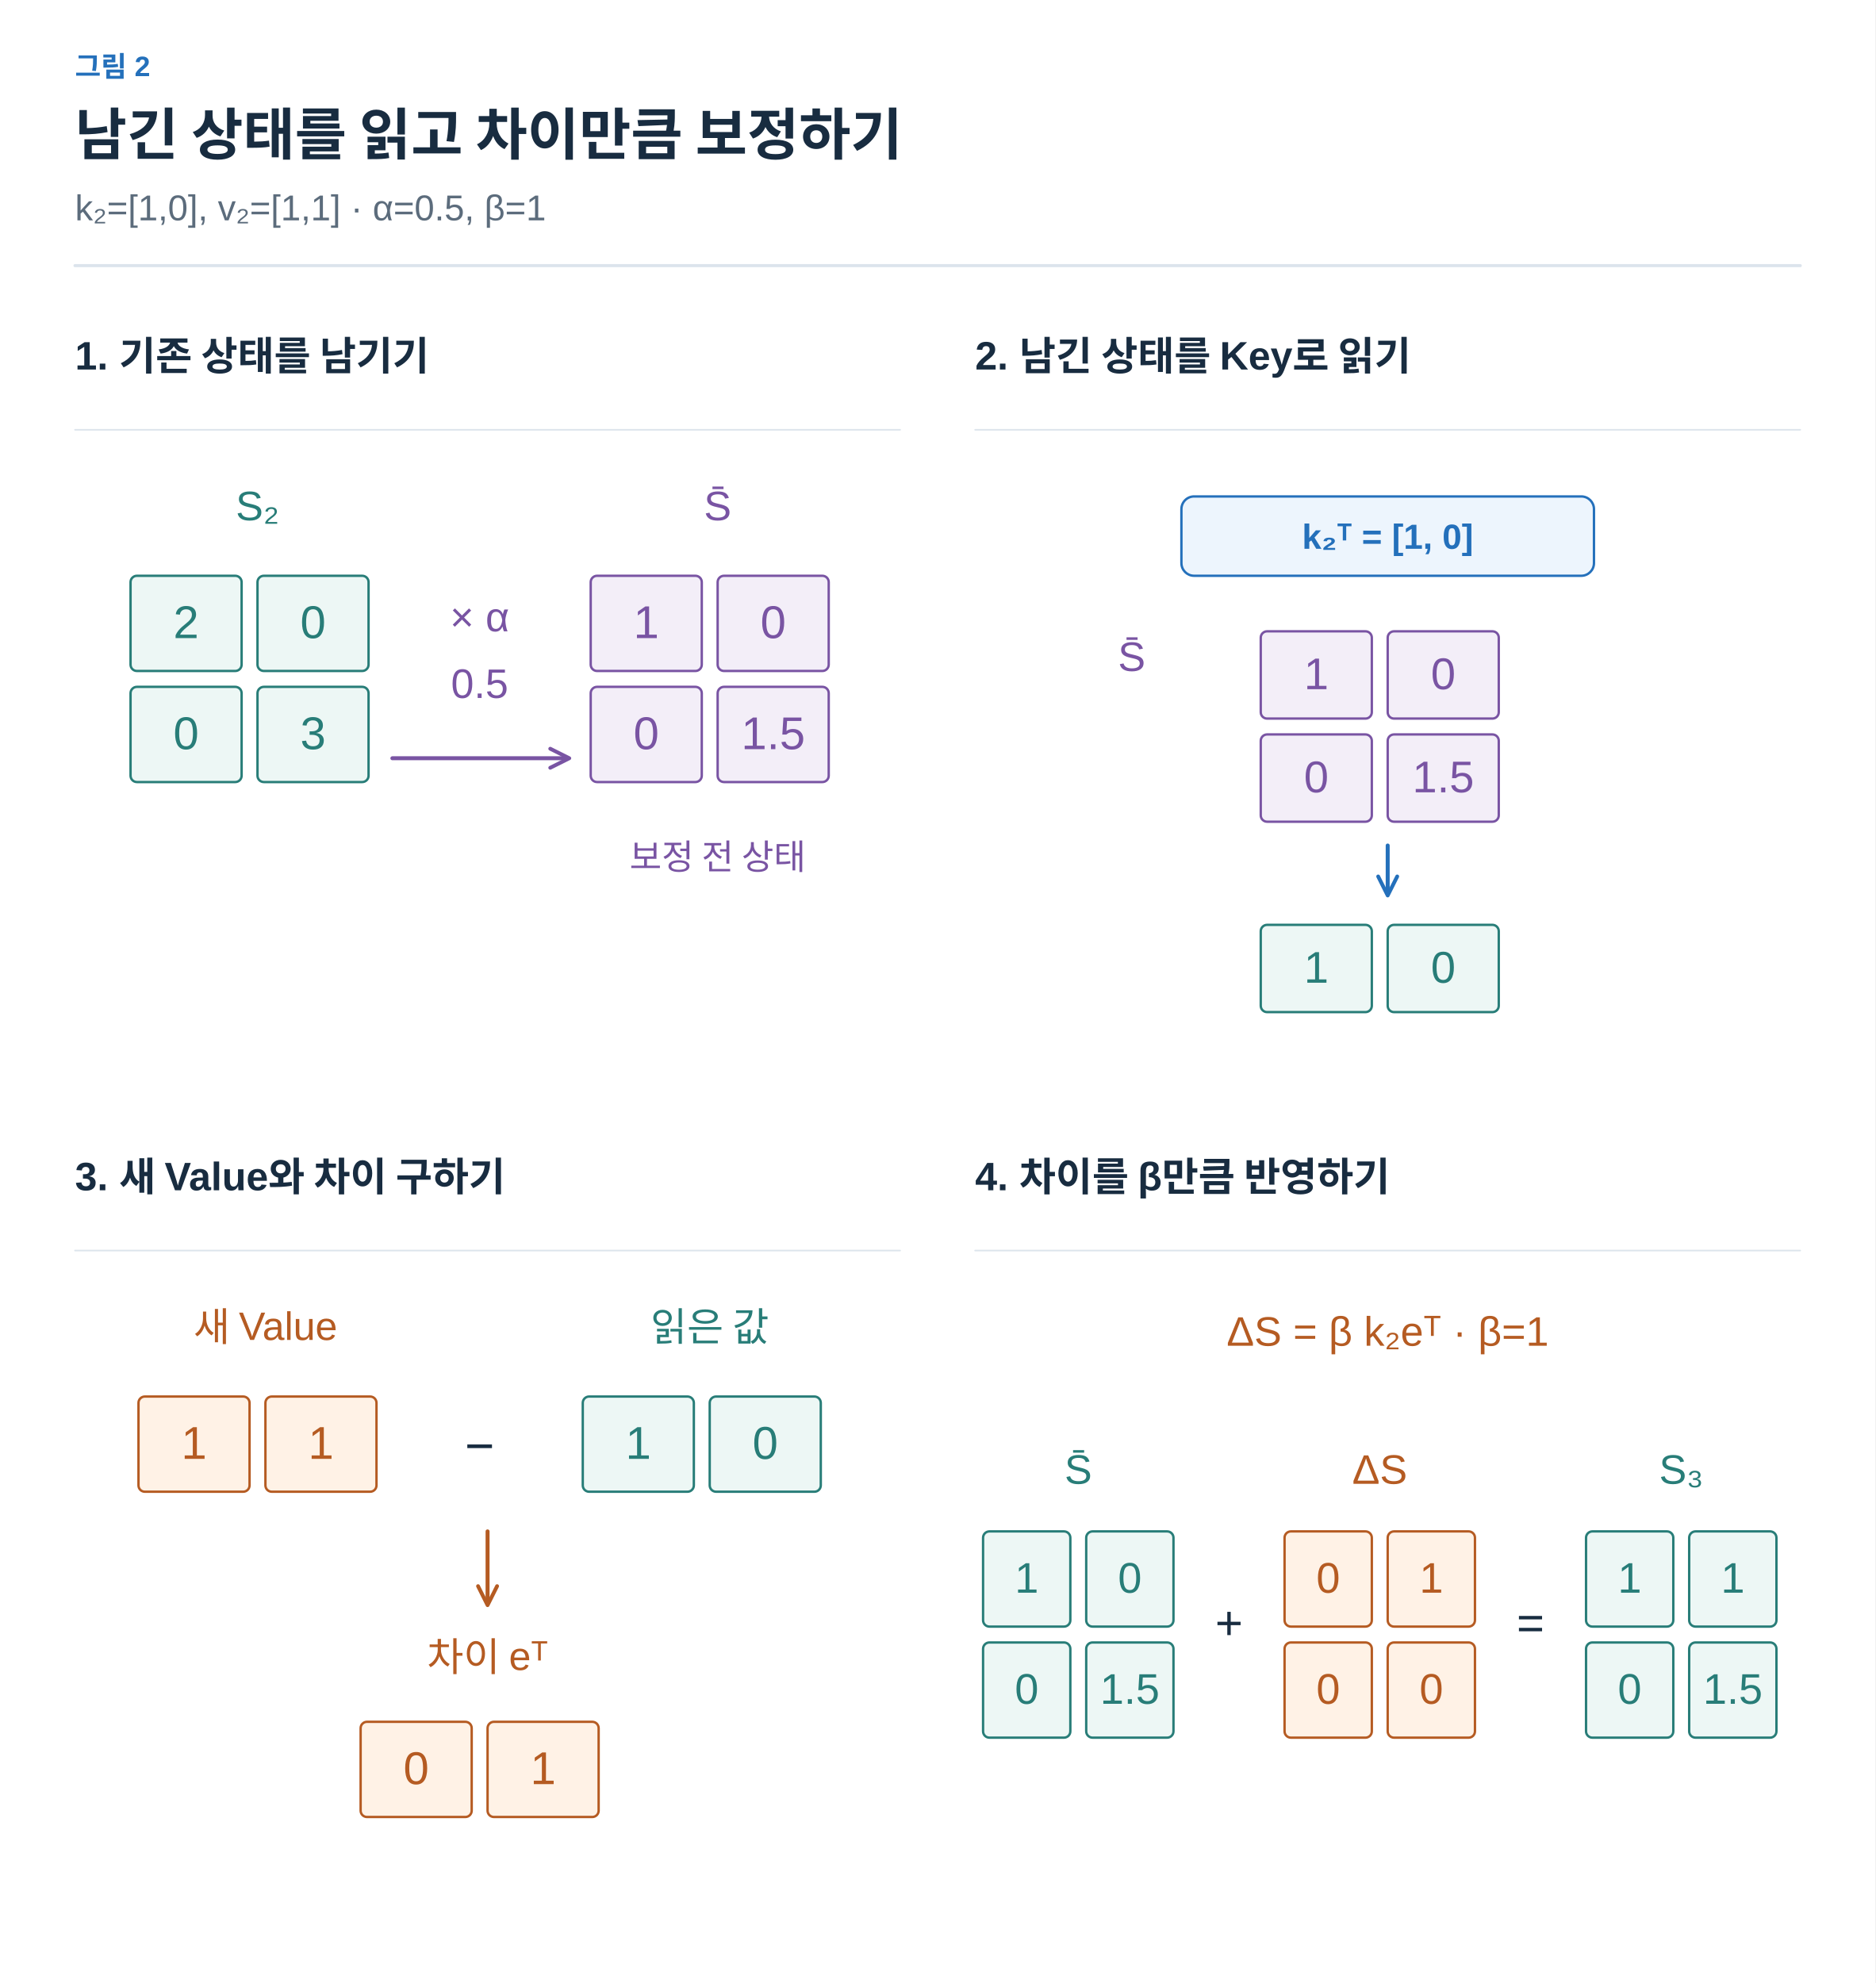
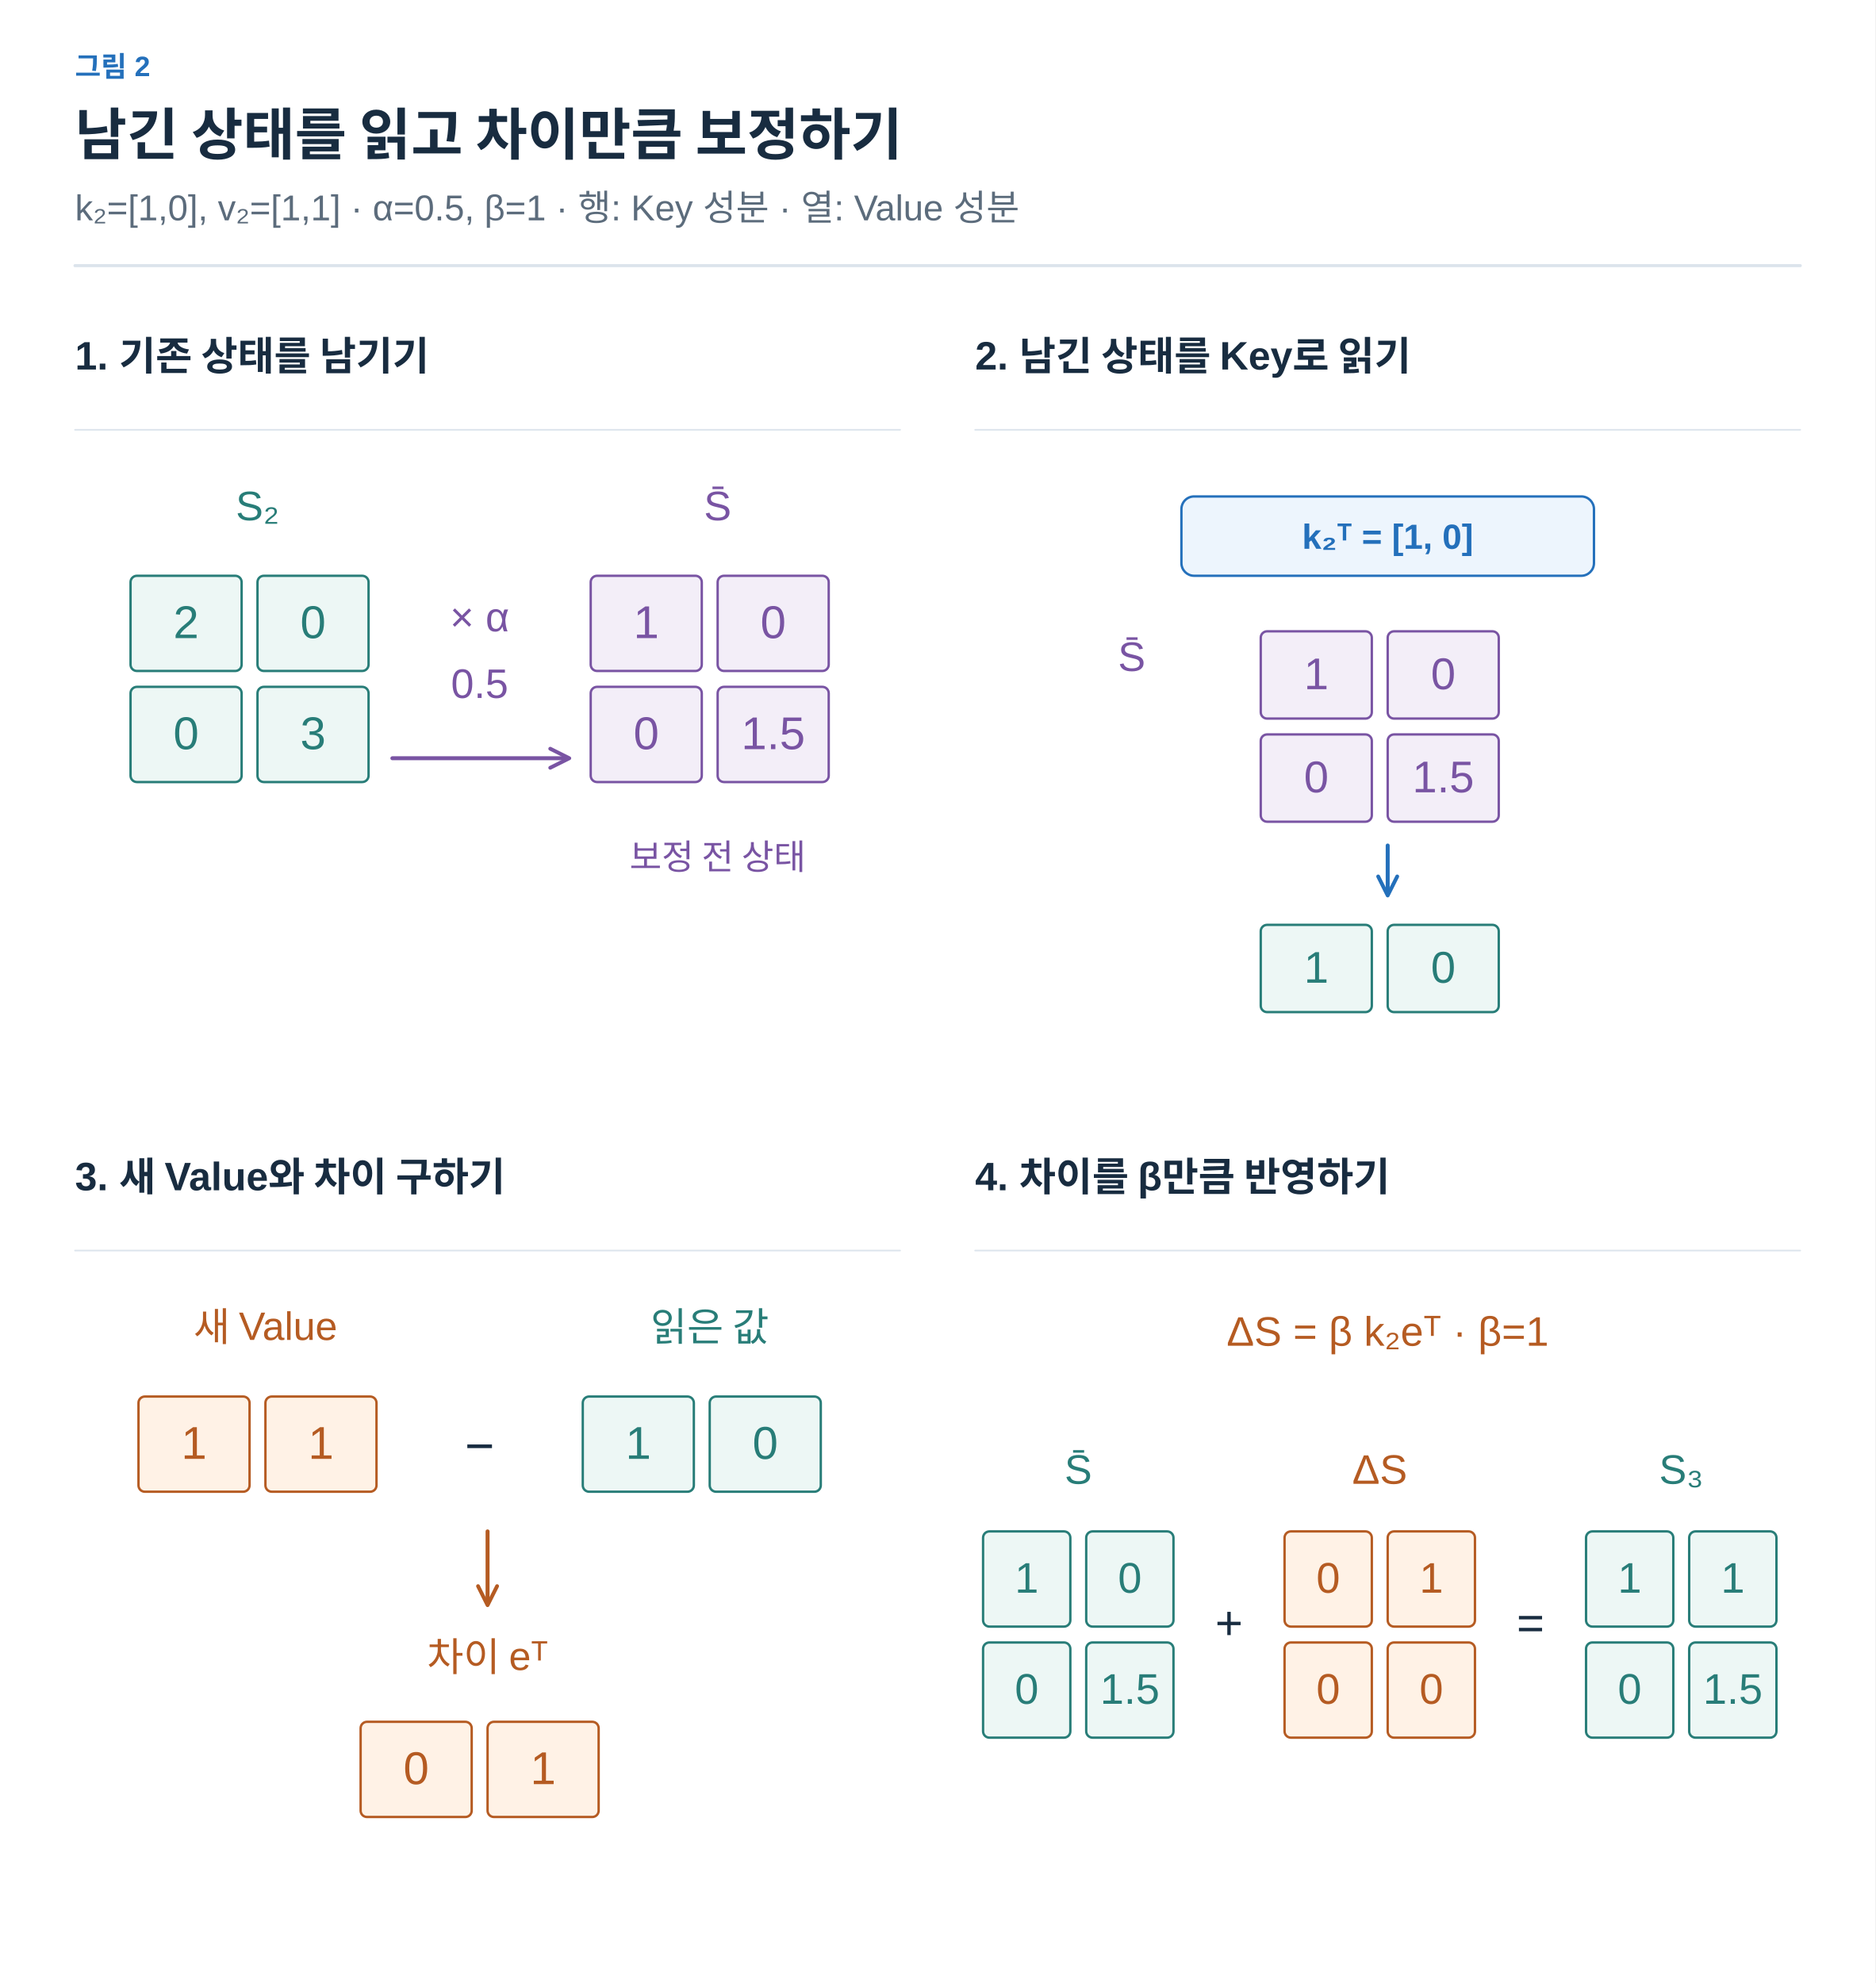
<svg xmlns="http://www.w3.org/2000/svg" width="1200" height="1269" viewBox="0 0 1200 1269" role="img" aria-labelledby="title desc">
  <defs>
    <marker id="arrow-ink" viewBox="0 0 10 10" refX="8" refY="5" markerWidth="6" markerHeight="6" orient="auto">
      <path d="M1 1 L9 5 L1 9" fill="none" stroke="#182C40" stroke-width="1.6" />
    </marker>
    <marker id="arrow-muted" viewBox="0 0 10 10" refX="8" refY="5" markerWidth="6" markerHeight="6" orient="auto">
      <path d="M1 1 L9 5 L1 9" fill="none" stroke="#5C6C7C" stroke-width="1.6" />
    </marker>
    <marker id="arrow-line" viewBox="0 0 10 10" refX="8" refY="5" markerWidth="6" markerHeight="6" orient="auto">
      <path d="M1 1 L9 5 L1 9" fill="none" stroke="#DCE4EC" stroke-width="1.6" />
    </marker>
    <marker id="arrow-paper" viewBox="0 0 10 10" refX="8" refY="5" markerWidth="6" markerHeight="6" orient="auto">
      <path d="M1 1 L9 5 L1 9" fill="none" stroke="#FFFFFF" stroke-width="1.6" />
    </marker>
    <marker id="arrow-blue" viewBox="0 0 10 10" refX="8" refY="5" markerWidth="6" markerHeight="6" orient="auto">
      <path d="M1 1 L9 5 L1 9" fill="none" stroke="#2470BB" stroke-width="1.6" />
    </marker>
    <marker id="arrow-teal" viewBox="0 0 10 10" refX="8" refY="5" markerWidth="6" markerHeight="6" orient="auto">
      <path d="M1 1 L9 5 L1 9" fill="none" stroke="#287D78" stroke-width="1.6" />
    </marker>
    <marker id="arrow-orange" viewBox="0 0 10 10" refX="8" refY="5" markerWidth="6" markerHeight="6" orient="auto">
      <path d="M1 1 L9 5 L1 9" fill="none" stroke="#B55B22" stroke-width="1.6" />
    </marker>
    <marker id="arrow-purple" viewBox="0 0 10 10" refX="8" refY="5" markerWidth="6" markerHeight="6" orient="auto">
      <path d="M1 1 L9 5 L1 9" fill="none" stroke="#7954A3" stroke-width="1.6" />
    </marker>
    <marker id="arrow-gray" viewBox="0 0 10 10" refX="8" refY="5" markerWidth="6" markerHeight="6" orient="auto">
      <path d="M1 1 L9 5 L1 9" fill="none" stroke="#657789" stroke-width="1.6" />
    </marker>
    <marker id="arrow-red" viewBox="0 0 10 10" refX="8" refY="5" markerWidth="6" markerHeight="6" orient="auto">
      <path d="M1 1 L9 5 L1 9" fill="none" stroke="#B34242" stroke-width="1.6" />
    </marker>
    <marker id="arrow-indigo" viewBox="0 0 10 10" refX="8" refY="5" markerWidth="6" markerHeight="6" orient="auto">
      <path d="M1 1 L9 5 L1 9" fill="none" stroke="#4C60A8" stroke-width="1.6" />
    </marker>
    <marker id="arrow-slate" viewBox="0 0 10 10" refX="8" refY="5" markerWidth="6" markerHeight="6" orient="auto">
      <path d="M1 1 L9 5 L1 9" fill="none" stroke="#8191A0" stroke-width="1.6" />
    </marker>
    <marker id="arrow-surface" viewBox="0 0 10 10" refX="8" refY="5" markerWidth="6" markerHeight="6" orient="auto">
      <path d="M1 1 L9 5 L1 9" fill="none" stroke="#F8FAFC" stroke-width="1.6" />
    </marker>
  </defs>
  <style>text{font-family:Arial,"Apple SD Gothic Neo","Noto Sans KR",sans-serif}text[font-family]{font-family:Menlo,Consolas,monospace}path{stroke-linecap:round;stroke-linejoin:round}</style>
  <rect width="100%" height="100%" fill="white" />
  <text x="48" y="49" fill="#2470BB" font-size="18" font-weight="600" text-anchor="start" data-max-width="1104">그림 2</text>
  <text x="48" y="99" fill="#182C40" font-size="36" font-weight="700" text-anchor="start" data-max-width="1104">남긴 상태를 읽고 차이만큼 보정하기</text>
-   <text x="48" y="141" fill="#5C6C7C" font-size="23" font-weight="400" text-anchor="start" data-max-width="1104">k₂=[1,0], v₂=[1,1] · α=0.5, β=1</text>
+   <text x="48" y="141" fill="#5C6C7C" font-size="23" font-weight="400" text-anchor="start" data-max-width="1104">k₂=[1,0], v₂=[1,1] · α=0.5, β=1 · 행: Key 성분 · 열: Value 성분</text>
  <path d="M48,170 H1152" stroke="#DCE4EC" stroke-width="2" />
  <g transform="translate(48 206) scale(1.015385)" data-panel="1">
    <text x="0" y="30" fill="#182C40" font-size="25" font-weight="600" text-anchor="start" data-max-width="520">1. 기존 상태를 남기기</text>
    <path d="M0 68 L520 68" stroke="#DCE4EC" stroke-width="1" fill="none" />
    <text x="115" y="125" fill="#287D78" font-size="26" font-weight="400" text-anchor="middle" data-max-width="160">S₂</text>
    <text x="405" y="125" fill="#7954A3" font-size="26" font-weight="400" text-anchor="middle" data-max-width="160">S̄</text>
    <g data-container="true">
      <rect x="35" y="160" width="70" height="60" rx="4" fill="#EDF7F5" stroke="#287D78" stroke-width="1.5" />
      <text x="70" y="199.28" fill="#287D78" font-size="29" font-weight="500" text-anchor="middle" data-max-width="58">2</text>
    </g>
    <g data-container="true">
      <rect x="115" y="160" width="70" height="60" rx="4" fill="#EDF7F5" stroke="#287D78" stroke-width="1.5" />
      <text x="150" y="199.28" fill="#287D78" font-size="29" font-weight="500" text-anchor="middle" data-max-width="58">0</text>
    </g>
    <g data-container="true">
      <rect x="35" y="230" width="70" height="60" rx="4" fill="#EDF7F5" stroke="#287D78" stroke-width="1.5" />
      <text x="70" y="269.28" fill="#287D78" font-size="29" font-weight="500" text-anchor="middle" data-max-width="58">0</text>
    </g>
    <g data-container="true">
      <rect x="115" y="230" width="70" height="60" rx="4" fill="#EDF7F5" stroke="#287D78" stroke-width="1.5" />
      <text x="150" y="269.28" fill="#287D78" font-size="29" font-weight="500" text-anchor="middle" data-max-width="58">3</text>
    </g>
    <g data-container="true">
      <rect x="325" y="160" width="70" height="60" rx="4" fill="#F3EEF8" stroke="#7954A3" stroke-width="1.5" />
      <text x="360" y="199.28" fill="#7954A3" font-size="29" font-weight="500" text-anchor="middle" data-max-width="58">1</text>
    </g>
    <g data-container="true">
      <rect x="405" y="160" width="70" height="60" rx="4" fill="#F3EEF8" stroke="#7954A3" stroke-width="1.5" />
      <text x="440" y="199.28" fill="#7954A3" font-size="29" font-weight="500" text-anchor="middle" data-max-width="58">0</text>
    </g>
    <g data-container="true">
      <rect x="325" y="230" width="70" height="60" rx="4" fill="#F3EEF8" stroke="#7954A3" stroke-width="1.5" />
      <text x="360" y="269.28" fill="#7954A3" font-size="29" font-weight="500" text-anchor="middle" data-max-width="58">0</text>
    </g>
    <g data-container="true">
      <rect x="405" y="230" width="70" height="60" rx="4" fill="#F3EEF8" stroke="#7954A3" stroke-width="1.5" />
      <text x="440" y="269.28" fill="#7954A3" font-size="29" font-weight="500" text-anchor="middle" data-max-width="58">1.5</text>
    </g>
    <text x="255" y="195" fill="#7954A3" font-size="26" font-weight="400" text-anchor="middle" data-max-width="120">× α</text>
    <text x="255" y="237" fill="#7954A3" font-size="26" font-weight="400" text-anchor="middle" data-max-width="120">0.5</text>
    <path d="M200 275 L310 275" stroke="#7954A3" stroke-width="2.5" fill="none" marker-end="url(#arrow-purple)" />
    <text x="405" y="345" fill="#7954A3" font-size="22" font-weight="400" text-anchor="middle" data-max-width="210">보정 전 상태</text>
  </g>
  <g transform="translate(624 206) scale(1.015385)" data-panel="2">
    <text x="0" y="30" fill="#182C40" font-size="25" font-weight="600" text-anchor="start" data-max-width="520">2. 남긴 상태를 Key로 읽기</text>
    <path d="M0 68 L520 68" stroke="#DCE4EC" stroke-width="1" fill="none" />
    <rect x="130" y="110" width="260" height="50" rx="8" fill="#EDF5FD" stroke="#2470BB" stroke-width="1.5" />
    <text x="260" y="143" fill="#2470BB" font-size="22" font-weight="600" text-anchor="middle" data-max-width="248">k₂ᵀ = [1, 0]</text>
    <text x="90" y="220" fill="#7954A3" font-size="26" font-weight="400" text-anchor="start" data-max-width="100">S̄</text>
    <g data-container="true">
      <rect x="180" y="195" width="70" height="55" rx="4" fill="#F3EEF8" stroke="#7954A3" stroke-width="1.5" />
      <text x="215" y="231.46" fill="#7954A3" font-size="28" font-weight="500" text-anchor="middle" data-max-width="58">1</text>
    </g>
    <g data-container="true">
      <rect x="260" y="195" width="70" height="55" rx="4" fill="#F3EEF8" stroke="#7954A3" stroke-width="1.5" />
      <text x="295" y="231.46" fill="#7954A3" font-size="28" font-weight="500" text-anchor="middle" data-max-width="58">0</text>
    </g>
    <g data-container="true">
      <rect x="180" y="260" width="70" height="55" rx="4" fill="#F3EEF8" stroke="#7954A3" stroke-width="1.5" />
      <text x="215" y="296.46" fill="#7954A3" font-size="28" font-weight="500" text-anchor="middle" data-max-width="58">0</text>
    </g>
    <g data-container="true">
      <rect x="260" y="260" width="70" height="55" rx="4" fill="#F3EEF8" stroke="#7954A3" stroke-width="1.5" />
      <text x="295" y="296.46" fill="#7954A3" font-size="28" font-weight="500" text-anchor="middle" data-max-width="58">1.5</text>
    </g>
    <path d="M260 330 L260 360" stroke="#2470BB" stroke-width="2.5" fill="none" marker-end="url(#arrow-blue)" />
    <g data-container="true">
      <rect x="180" y="380" width="70" height="55" rx="4" fill="#EDF7F5" stroke="#287D78" stroke-width="1.5" />
      <text x="215" y="416.46" fill="#287D78" font-size="28" font-weight="500" text-anchor="middle" data-max-width="58">1</text>
    </g>
    <g data-container="true">
      <rect x="260" y="380" width="70" height="55" rx="4" fill="#EDF7F5" stroke="#287D78" stroke-width="1.5" />
      <text x="295" y="416.46" fill="#287D78" font-size="28" font-weight="500" text-anchor="middle" data-max-width="58">0</text>
    </g>
  </g>
  <g transform="translate(48 731.2308) scale(1.015385)" data-panel="3">
    <text x="0" y="30" fill="#182C40" font-size="25" font-weight="600" text-anchor="start" data-max-width="520">3. 새 Value와 차이 구하기</text>
    <path d="M0 68 L520 68" stroke="#DCE4EC" stroke-width="1" fill="none" />
    <text x="120" y="125" fill="#B55B22" font-size="25" font-weight="400" text-anchor="middle" data-max-width="210">새 Value</text>
    <text x="400" y="125" fill="#287D78" font-size="25" font-weight="400" text-anchor="middle" data-max-width="210">읽은 값</text>
    <g data-container="true">
      <rect x="40" y="160" width="70" height="60" rx="4" fill="#FFF2E6" stroke="#B55B22" stroke-width="1.5" />
      <text x="75" y="199.28" fill="#B55B22" font-size="29" font-weight="500" text-anchor="middle" data-max-width="58">1</text>
    </g>
    <g data-container="true">
      <rect x="120" y="160" width="70" height="60" rx="4" fill="#FFF2E6" stroke="#B55B22" stroke-width="1.5" />
      <text x="155" y="199.28" fill="#B55B22" font-size="29" font-weight="500" text-anchor="middle" data-max-width="58">1</text>
    </g>
    <g data-container="true">
      <rect x="320" y="160" width="70" height="60" rx="4" fill="#EDF7F5" stroke="#287D78" stroke-width="1.5" />
      <text x="355" y="199.28" fill="#287D78" font-size="29" font-weight="500" text-anchor="middle" data-max-width="58">1</text>
    </g>
    <g data-container="true">
      <rect x="400" y="160" width="70" height="60" rx="4" fill="#EDF7F5" stroke="#287D78" stroke-width="1.5" />
      <text x="435" y="199.28" fill="#287D78" font-size="29" font-weight="500" text-anchor="middle" data-max-width="58">0</text>
    </g>
    <text x="255" y="202" fill="#182C40" font-size="32" font-weight="400" text-anchor="middle" data-max-width="60">−</text>
    <path d="M260 245 L260 290" stroke="#B55B22" stroke-width="2.5" fill="none" marker-end="url(#arrow-orange)" />
    <text x="260" y="333" fill="#B55B22" font-size="25" font-weight="400" text-anchor="middle" data-max-width="250">차이 eᵀ</text>
    <g data-container="true">
      <rect x="180" y="365" width="70" height="60" rx="4" fill="#FFF2E6" stroke="#B55B22" stroke-width="1.5" />
      <text x="215" y="404.28" fill="#B55B22" font-size="29" font-weight="500" text-anchor="middle" data-max-width="58">0</text>
    </g>
    <g data-container="true">
      <rect x="260" y="365" width="70" height="60" rx="4" fill="#FFF2E6" stroke="#B55B22" stroke-width="1.5" />
      <text x="295" y="404.28" fill="#B55B22" font-size="29" font-weight="500" text-anchor="middle" data-max-width="58">1</text>
    </g>
  </g>
  <g transform="translate(624 731.2308) scale(1.015385)" data-panel="4">
    <text x="0" y="30" fill="#182C40" font-size="25" font-weight="600" text-anchor="start" data-max-width="520">4. 차이를 β만큼 반영하기</text>
    <path d="M0 68 L520 68" stroke="#DCE4EC" stroke-width="1" fill="none" />
    <text x="260" y="128" fill="#B55B22" font-size="26" font-weight="400" text-anchor="middle" data-max-width="500">ΔS = β k₂eᵀ · β=1</text>
    <text x="65" y="215" fill="#287D78" font-size="26" font-weight="400" text-anchor="middle" data-max-width="120">S̄</text>
    <g data-container="true">
      <rect x="5" y="245" width="55" height="60" rx="4" fill="#EDF7F5" stroke="#287D78" stroke-width="1.5" />
      <text x="32.5" y="283.64" fill="#287D78" font-size="27" font-weight="500" text-anchor="middle" data-max-width="43">1</text>
    </g>
    <g data-container="true">
      <rect x="70" y="245" width="55" height="60" rx="4" fill="#EDF7F5" stroke="#287D78" stroke-width="1.5" />
      <text x="97.5" y="283.64" fill="#287D78" font-size="27" font-weight="500" text-anchor="middle" data-max-width="43">0</text>
    </g>
    <g data-container="true">
      <rect x="5" y="315" width="55" height="60" rx="4" fill="#EDF7F5" stroke="#287D78" stroke-width="1.5" />
      <text x="32.5" y="353.64" fill="#287D78" font-size="27" font-weight="500" text-anchor="middle" data-max-width="43">0</text>
    </g>
    <g data-container="true">
      <rect x="70" y="315" width="55" height="60" rx="4" fill="#EDF7F5" stroke="#287D78" stroke-width="1.5" />
      <text x="97.5" y="353.64" fill="#287D78" font-size="27" font-weight="500" text-anchor="middle" data-max-width="43">1.5</text>
    </g>
    <text x="255" y="215" fill="#B55B22" font-size="26" font-weight="400" text-anchor="middle" data-max-width="120">ΔS</text>
    <g data-container="true">
      <rect x="195" y="245" width="55" height="60" rx="4" fill="#FFF2E6" stroke="#B55B22" stroke-width="1.5" />
      <text x="222.5" y="283.64" fill="#B55B22" font-size="27" font-weight="500" text-anchor="middle" data-max-width="43">0</text>
    </g>
    <g data-container="true">
      <rect x="260" y="245" width="55" height="60" rx="4" fill="#FFF2E6" stroke="#B55B22" stroke-width="1.5" />
      <text x="287.5" y="283.64" fill="#B55B22" font-size="27" font-weight="500" text-anchor="middle" data-max-width="43">1</text>
    </g>
    <g data-container="true">
      <rect x="195" y="315" width="55" height="60" rx="4" fill="#FFF2E6" stroke="#B55B22" stroke-width="1.5" />
      <text x="222.5" y="353.64" fill="#B55B22" font-size="27" font-weight="500" text-anchor="middle" data-max-width="43">0</text>
    </g>
    <g data-container="true">
      <rect x="260" y="315" width="55" height="60" rx="4" fill="#FFF2E6" stroke="#B55B22" stroke-width="1.5" />
      <text x="287.5" y="353.64" fill="#B55B22" font-size="27" font-weight="500" text-anchor="middle" data-max-width="43">0</text>
    </g>
    <text x="445" y="215" fill="#287D78" font-size="26" font-weight="400" text-anchor="middle" data-max-width="120">S₃</text>
    <g data-container="true">
      <rect x="385" y="245" width="55" height="60" rx="4" fill="#EDF7F5" stroke="#287D78" stroke-width="1.5" />
      <text x="412.5" y="283.64" fill="#287D78" font-size="27" font-weight="500" text-anchor="middle" data-max-width="43">1</text>
    </g>
    <g data-container="true">
      <rect x="450" y="245" width="55" height="60" rx="4" fill="#EDF7F5" stroke="#287D78" stroke-width="1.5" />
      <text x="477.5" y="283.64" fill="#287D78" font-size="27" font-weight="500" text-anchor="middle" data-max-width="43">1</text>
    </g>
    <g data-container="true">
      <rect x="385" y="315" width="55" height="60" rx="4" fill="#EDF7F5" stroke="#287D78" stroke-width="1.5" />
      <text x="412.5" y="353.64" fill="#287D78" font-size="27" font-weight="500" text-anchor="middle" data-max-width="43">0</text>
    </g>
    <g data-container="true">
      <rect x="450" y="315" width="55" height="60" rx="4" fill="#EDF7F5" stroke="#287D78" stroke-width="1.5" />
      <text x="477.5" y="353.64" fill="#287D78" font-size="27" font-weight="500" text-anchor="middle" data-max-width="43">1.5</text>
    </g>
    <text x="160" y="313" fill="#182C40" font-size="30" font-weight="400" text-anchor="middle" data-max-width="40">+</text>
    <text x="350" y="313" fill="#182C40" font-size="30" font-weight="400" text-anchor="middle" data-max-width="40">=</text>
  </g>
</svg>
